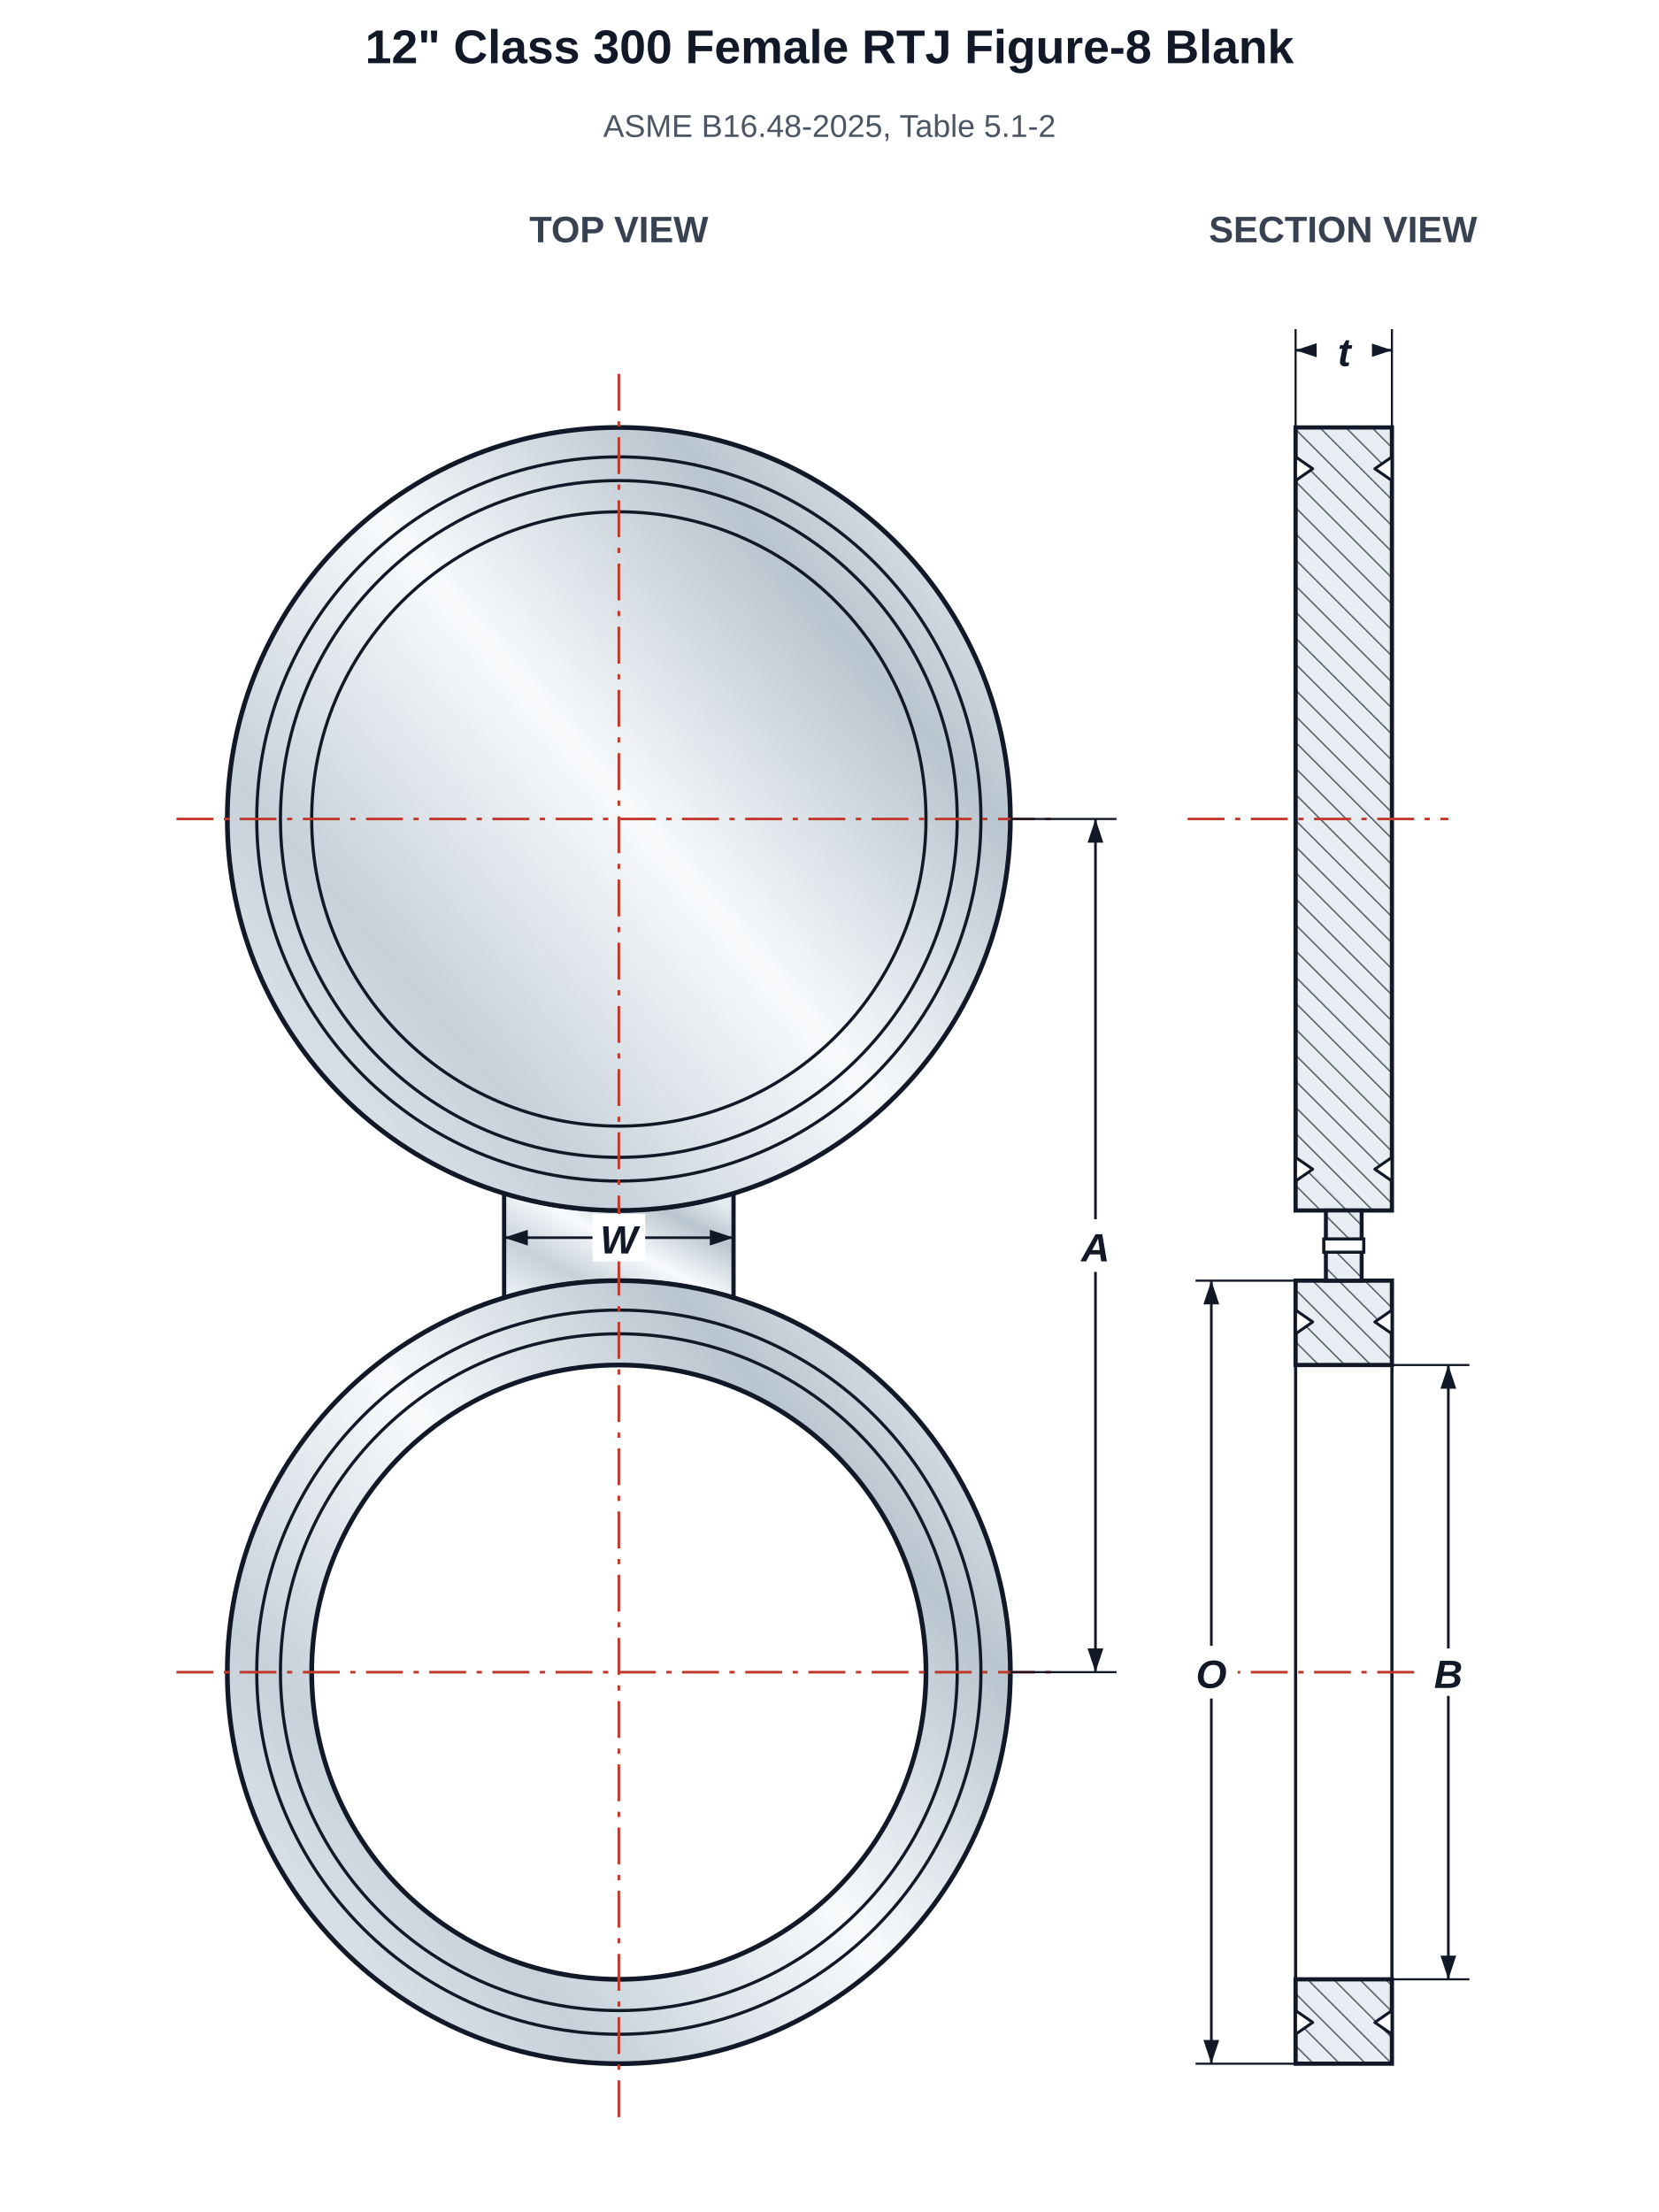
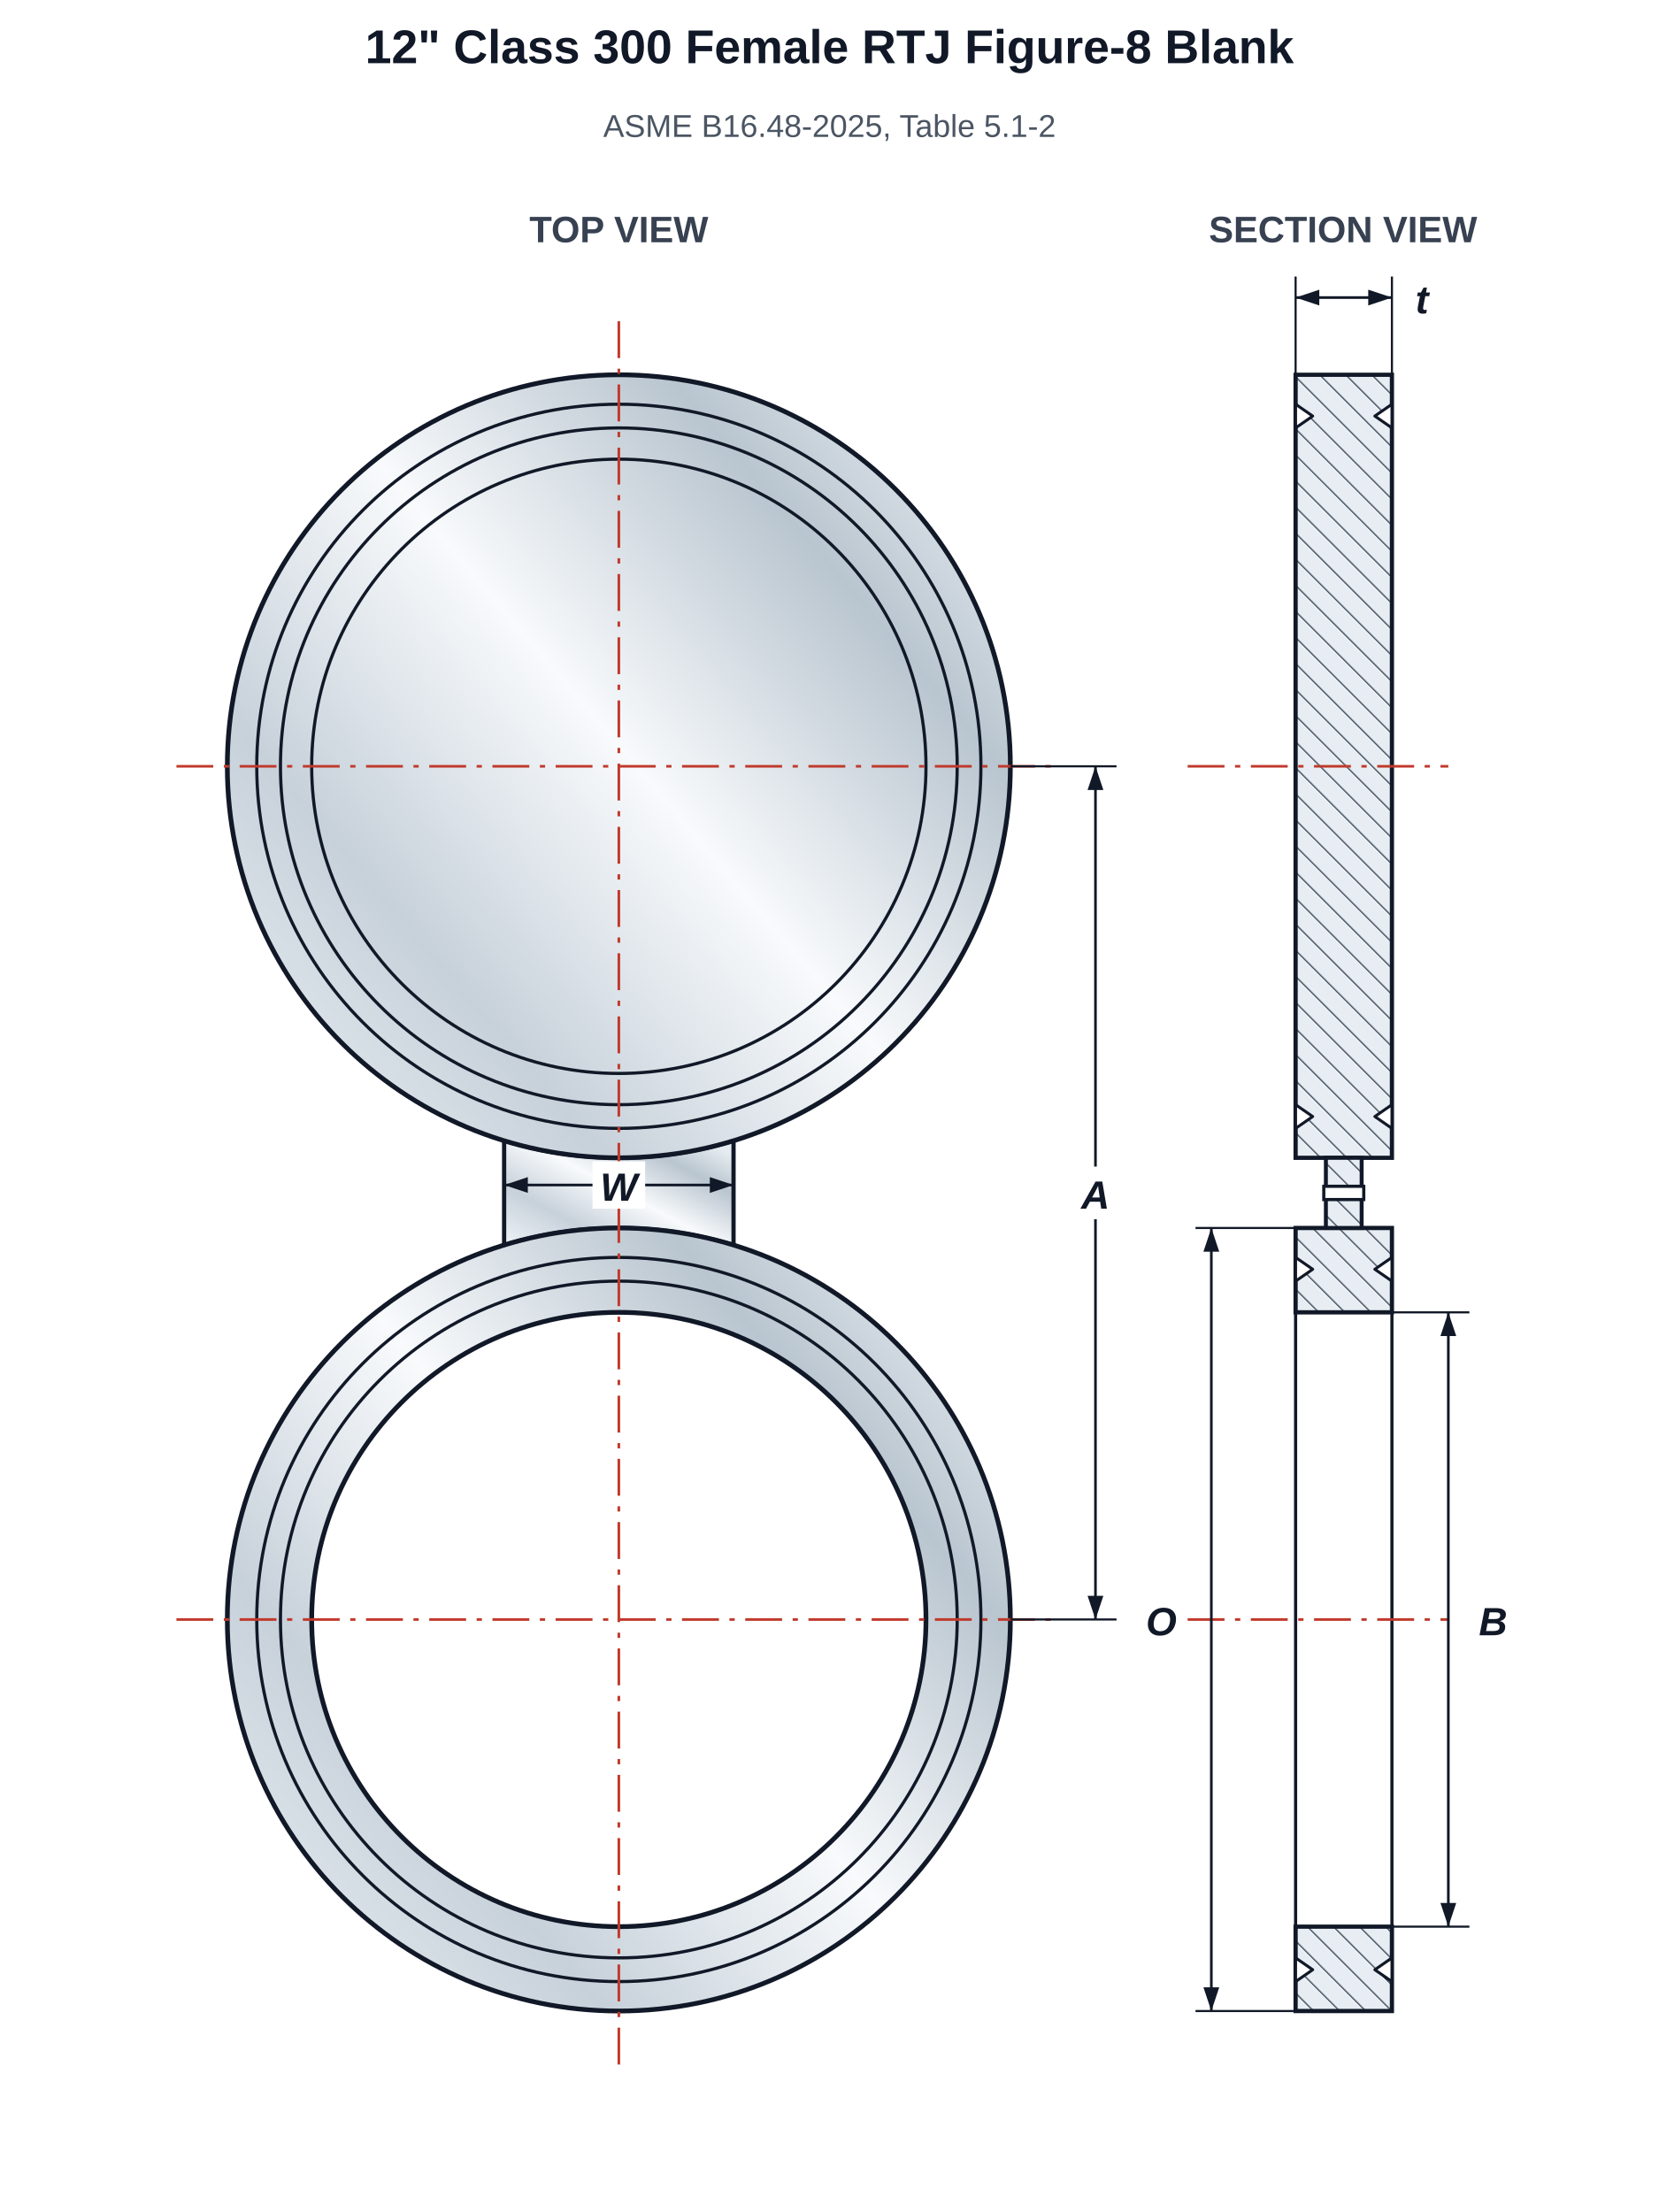
<svg xmlns="http://www.w3.org/2000/svg" width="630" height="840" viewBox="0 0 630 840" font-family="Arial, sans-serif">
-   <g transform="translate(0 840) rotate(-90)">
-     <rect width="840" height="630" fill="white" />
+   <rect width="630" height="840" fill="white" />
+   <g transform="translate(0 820) rotate(-90)">
    <defs>
      <linearGradient id="steelFace" x1="0" y1="0" x2="0.85" y2="1">
        <stop offset="0" stop-color="#eef3f7" />
        <stop offset="0.28" stop-color="#c7d1da" />
        <stop offset="0.55" stop-color="#f8fafc" />
        <stop offset="0.82" stop-color="#b9c5cf" />
        <stop offset="1" stop-color="#e5ebf0" />
      </linearGradient>
      <pattern id="hatch" patternUnits="userSpaceOnUse" width="7" height="7" patternTransform="rotate(45)">
        <rect width="7" height="7" fill="#e7edf2" />
        <line x1="0" y1="0" x2="0" y2="7" stroke="#4b5563" stroke-width="1" />
      </pattern>
      <marker id="arrowStart" markerWidth="10" markerHeight="10" refX="0" refY="3" orient="auto" markerUnits="userSpaceOnUse">
        <path d="M9,0 L9,6 L0,3 z" fill="#111827" />
      </marker>
      <marker id="arrowEnd" markerWidth="10" markerHeight="10" refX="9" refY="3" orient="auto" markerUnits="userSpaceOnUse">
        <path d="M0,0 L0,6 L9,3 z" fill="#111827" />
      </marker>
    </defs>
    <g id="top-view" transform="translate(0 40)">
      <path d="M347.15 151.44              L386.85 151.44              A148.68 148.68 0 0 0 386.85 238.56              L347.15 238.56              A148.68 148.68 0 0 0 347.15 151.44 Z" fill="url(#steelFace)" stroke="#111827" stroke-width="1.6" />
      <circle cx="205" cy="195" r="148.68" fill="url(#steelFace)" stroke="#111827" stroke-width="1.8" />
      <circle cx="205" cy="195" r="116.64" fill="white" stroke="#111827" stroke-width="1.8" />
      <circle cx="205" cy="195" r="128.5" fill="none" stroke="#111827" stroke-width="1.2" />
      <circle cx="205" cy="195" r="137.5" fill="none" stroke="#111827" stroke-width="1.2" />
      <circle cx="529" cy="195" r="148.68" fill="url(#steelFace)" stroke="#111827" stroke-width="1.8" />
      <circle cx="529" cy="195" r="116.64" fill="none" stroke="#111827" stroke-width="1.2" />
      <circle cx="529" cy="195" r="128.5" fill="none" stroke="#111827" stroke-width="1.2" />
      <circle cx="529" cy="195" r="137.5" fill="none" stroke="#111827" stroke-width="1.2" />
      <circle cx="367" cy="195" r="2.52" fill="white" stroke="#111827" stroke-width="1.3" />
      <g stroke="#c0392b" stroke-width="1" stroke-dasharray="14,4,2,4">
        <line x1="36" y1="195" x2="698" y2="195" />
        <line x1="205" y1="27" x2="205" y2="363" />
        <line x1="529" y1="27" x2="529" y2="363" />
      </g>
      <line x1="356" y1="151.44" x2="374" y2="151.44" stroke="#111827" stroke-width="0.8" />
      <line x1="356" y1="238.56" x2="374" y2="238.56" stroke="#111827" stroke-width="0.8" />
      <line x1="370" y1="151.44" x2="370" y2="238.56" stroke="#111827" stroke-width="1" marker-start="url(#arrowStart)" marker-end="url(#arrowEnd)" />
      <line x1="205" y1="343.68" x2="205" y2="384" stroke="#111827" stroke-width="0.8" />
      <line x1="529" y1="343.68" x2="529" y2="384" stroke="#111827" stroke-width="0.8" />
      <line x1="205" y1="376" x2="529" y2="376" stroke="#111827" stroke-width="1" marker-start="url(#arrowStart)" marker-end="url(#arrowEnd)" />
      <rect x="357" y="365" width="20" height="16" fill="white" />
    </g>
    <g id="section-view" transform="translate(0 40)">
      <rect x="56.32" y="452" width="32.04" height="36.58" fill="url(#hatch)" stroke="#111827" stroke-width="1.6" />
      <rect x="321.64" y="452" width="32.04" height="36.58" fill="url(#hatch)" stroke="#111827" stroke-width="1.6" />
      <rect x="380.32" y="452" width="297.36" height="36.58" fill="url(#hatch)" stroke="#111827" stroke-width="1.6" />
      <g fill="white" stroke="#111827" stroke-width="1.1" stroke-linejoin="round">
        <path d="M67.5 452 L72 458.5 L76.5 452 Z" />
        <path d="M67.5 488.58 L72 482.08 L76.5 488.58 Z" />
        <path d="M333.5 452 L338 458.5 L342.5 452 Z" />
        <path d="M333.5 488.58 L338 482.08 L342.5 488.58 Z" />
        <path d="M391.5 452 L396 458.5 L400.5 452 Z" />
        <path d="M391.5 488.58 L396 482.08 L400.5 488.58 Z" />
        <path d="M657.5 452 L662 458.5 L666.5 452 Z" />
        <path d="M657.5 488.58 L662 482.08 L666.5 488.58 Z" />
      </g>
      <rect x="353.68" y="463.5" width="26.64" height="13.58" fill="url(#hatch)" stroke="#111827" stroke-width="1.5" />
      <rect x="364.48" y="462.7" width="5.04" height="15.18" fill="white" stroke="#111827" stroke-width="1.2" />
      <line x1="88.36" y1="452" x2="321.64" y2="452" stroke="#111827" stroke-width="1.2" />
      <line x1="88.36" y1="488.58" x2="321.64" y2="488.58" stroke="#111827" stroke-width="1.2" />
      <g stroke="#c0392b" stroke-width="1" stroke-dasharray="14,4,2,4">
        <line x1="205" y1="411" x2="205" y2="510" />
        <line x1="529" y1="411" x2="529" y2="510" />
      </g>
      <line x1="56.32" y1="452" x2="56.32" y2="414" stroke="#111827" stroke-width="0.8" />
      <line x1="353.68" y1="452" x2="353.68" y2="414" stroke="#111827" stroke-width="0.8" />
      <line x1="56.32" y1="420" x2="353.68" y2="420" stroke="#111827" stroke-width="1" marker-start="url(#arrowStart)" marker-end="url(#arrowEnd)" />
-       <rect x="195" y="409" width="20" height="16" fill="white" />
      <line x1="677.68" y1="452" x2="715" y2="452" stroke="#111827" stroke-width="0.8" />
      <line x1="677.68" y1="488.58" x2="715" y2="488.58" stroke="#111827" stroke-width="0.8" />
      <line x1="707" y1="452" x2="707" y2="488.58" stroke="#111827" stroke-width="1" marker-start="url(#arrowStart)" marker-end="url(#arrowEnd)" />
    </g>
  </g>
  <text x="315" y="24" text-anchor="middle" font-size="18" font-weight="bold" fill="#111827">12" Class 300 Female RTJ Figure-8 Blank</text>
  <text x="315" y="52" text-anchor="middle" font-size="12" fill="#4b5563">ASME B16.48-2025, Table 5.1-2</text>
  <text x="235" y="92" text-anchor="middle" font-size="14" font-weight="bold" fill="#374151">TOP VIEW</text>
  <text x="510" y="92" text-anchor="middle" font-size="14" font-weight="bold" fill="#374151">SECTION VIEW</text>
-   <g font-size="15" font-style="italic" font-weight="bold" fill="#111827" text-anchor="middle">
-     <rect x="225" y="461" width="20" height="18" fill="white" />
-     <text x="235" y="476" font-style="italic" font-weight="bold">W</text>
-     <rect x="406" y="464" width="20" height="18" fill="white" />
-     <text x="416" y="479" font-style="italic" font-weight="bold">A</text>
-     <rect x="450" y="626" width="20" height="18" fill="white" />
-     <text x="460" y="641" font-style="italic" font-weight="bold">O</text>
-     <rect x="500" y="124" width="21" height="18" fill="white" />
-     <text x="510.5" y="139" font-style="italic" font-weight="bold">t</text>
+   <g transform="translate(0 -20)">
+     <g font-size="15" font-style="italic" font-weight="bold" fill="#111827" text-anchor="middle">
+       <rect x="225" y="461" width="20" height="18" fill="white" />
+       <text x="235" y="476" font-style="italic" font-weight="bold">W</text>
+       <rect x="406" y="464" width="20" height="18" fill="white" />
+       <text x="416" y="479" font-style="italic" font-weight="bold">A</text>
+       <text x="441" y="641" font-style="italic" font-weight="bold">O</text>
+       <text x="540" y="139" font-style="italic" font-weight="bold">t</text>
+     </g>
+     <g stroke="#111827" fill="none">
+       <line x1="529" y1="518.36" x2="558" y2="518.36" stroke-width="0.8" />
+       <line x1="529" y1="751.64" x2="558" y2="751.64" stroke-width="0.8" />
+       <line x1="550" y1="518.36" x2="550" y2="751.64" stroke-width="1" marker-start="url(#arrowStart)" marker-end="url(#arrowEnd)" />
+     </g>
+     <text x="567" y="641" text-anchor="middle" font-size="15" font-style="italic" font-weight="bold" fill="#111827">B</text>
  </g>
-   <g stroke="#111827" fill="none">
-     <line x1="529" y1="518.36" x2="558" y2="518.36" stroke-width="0.8" />
-     <line x1="529" y1="751.64" x2="558" y2="751.64" stroke-width="0.8" />
-     <line x1="550" y1="518.36" x2="550" y2="751.64" stroke-width="1" marker-start="url(#arrowStart)" marker-end="url(#arrowEnd)" />
-   </g>
-   <rect x="540" y="626" width="20" height="18" fill="white" />
-   <text x="550" y="641" text-anchor="middle" font-size="15" font-style="italic" font-weight="bold" fill="#111827">B</text>
</svg>
